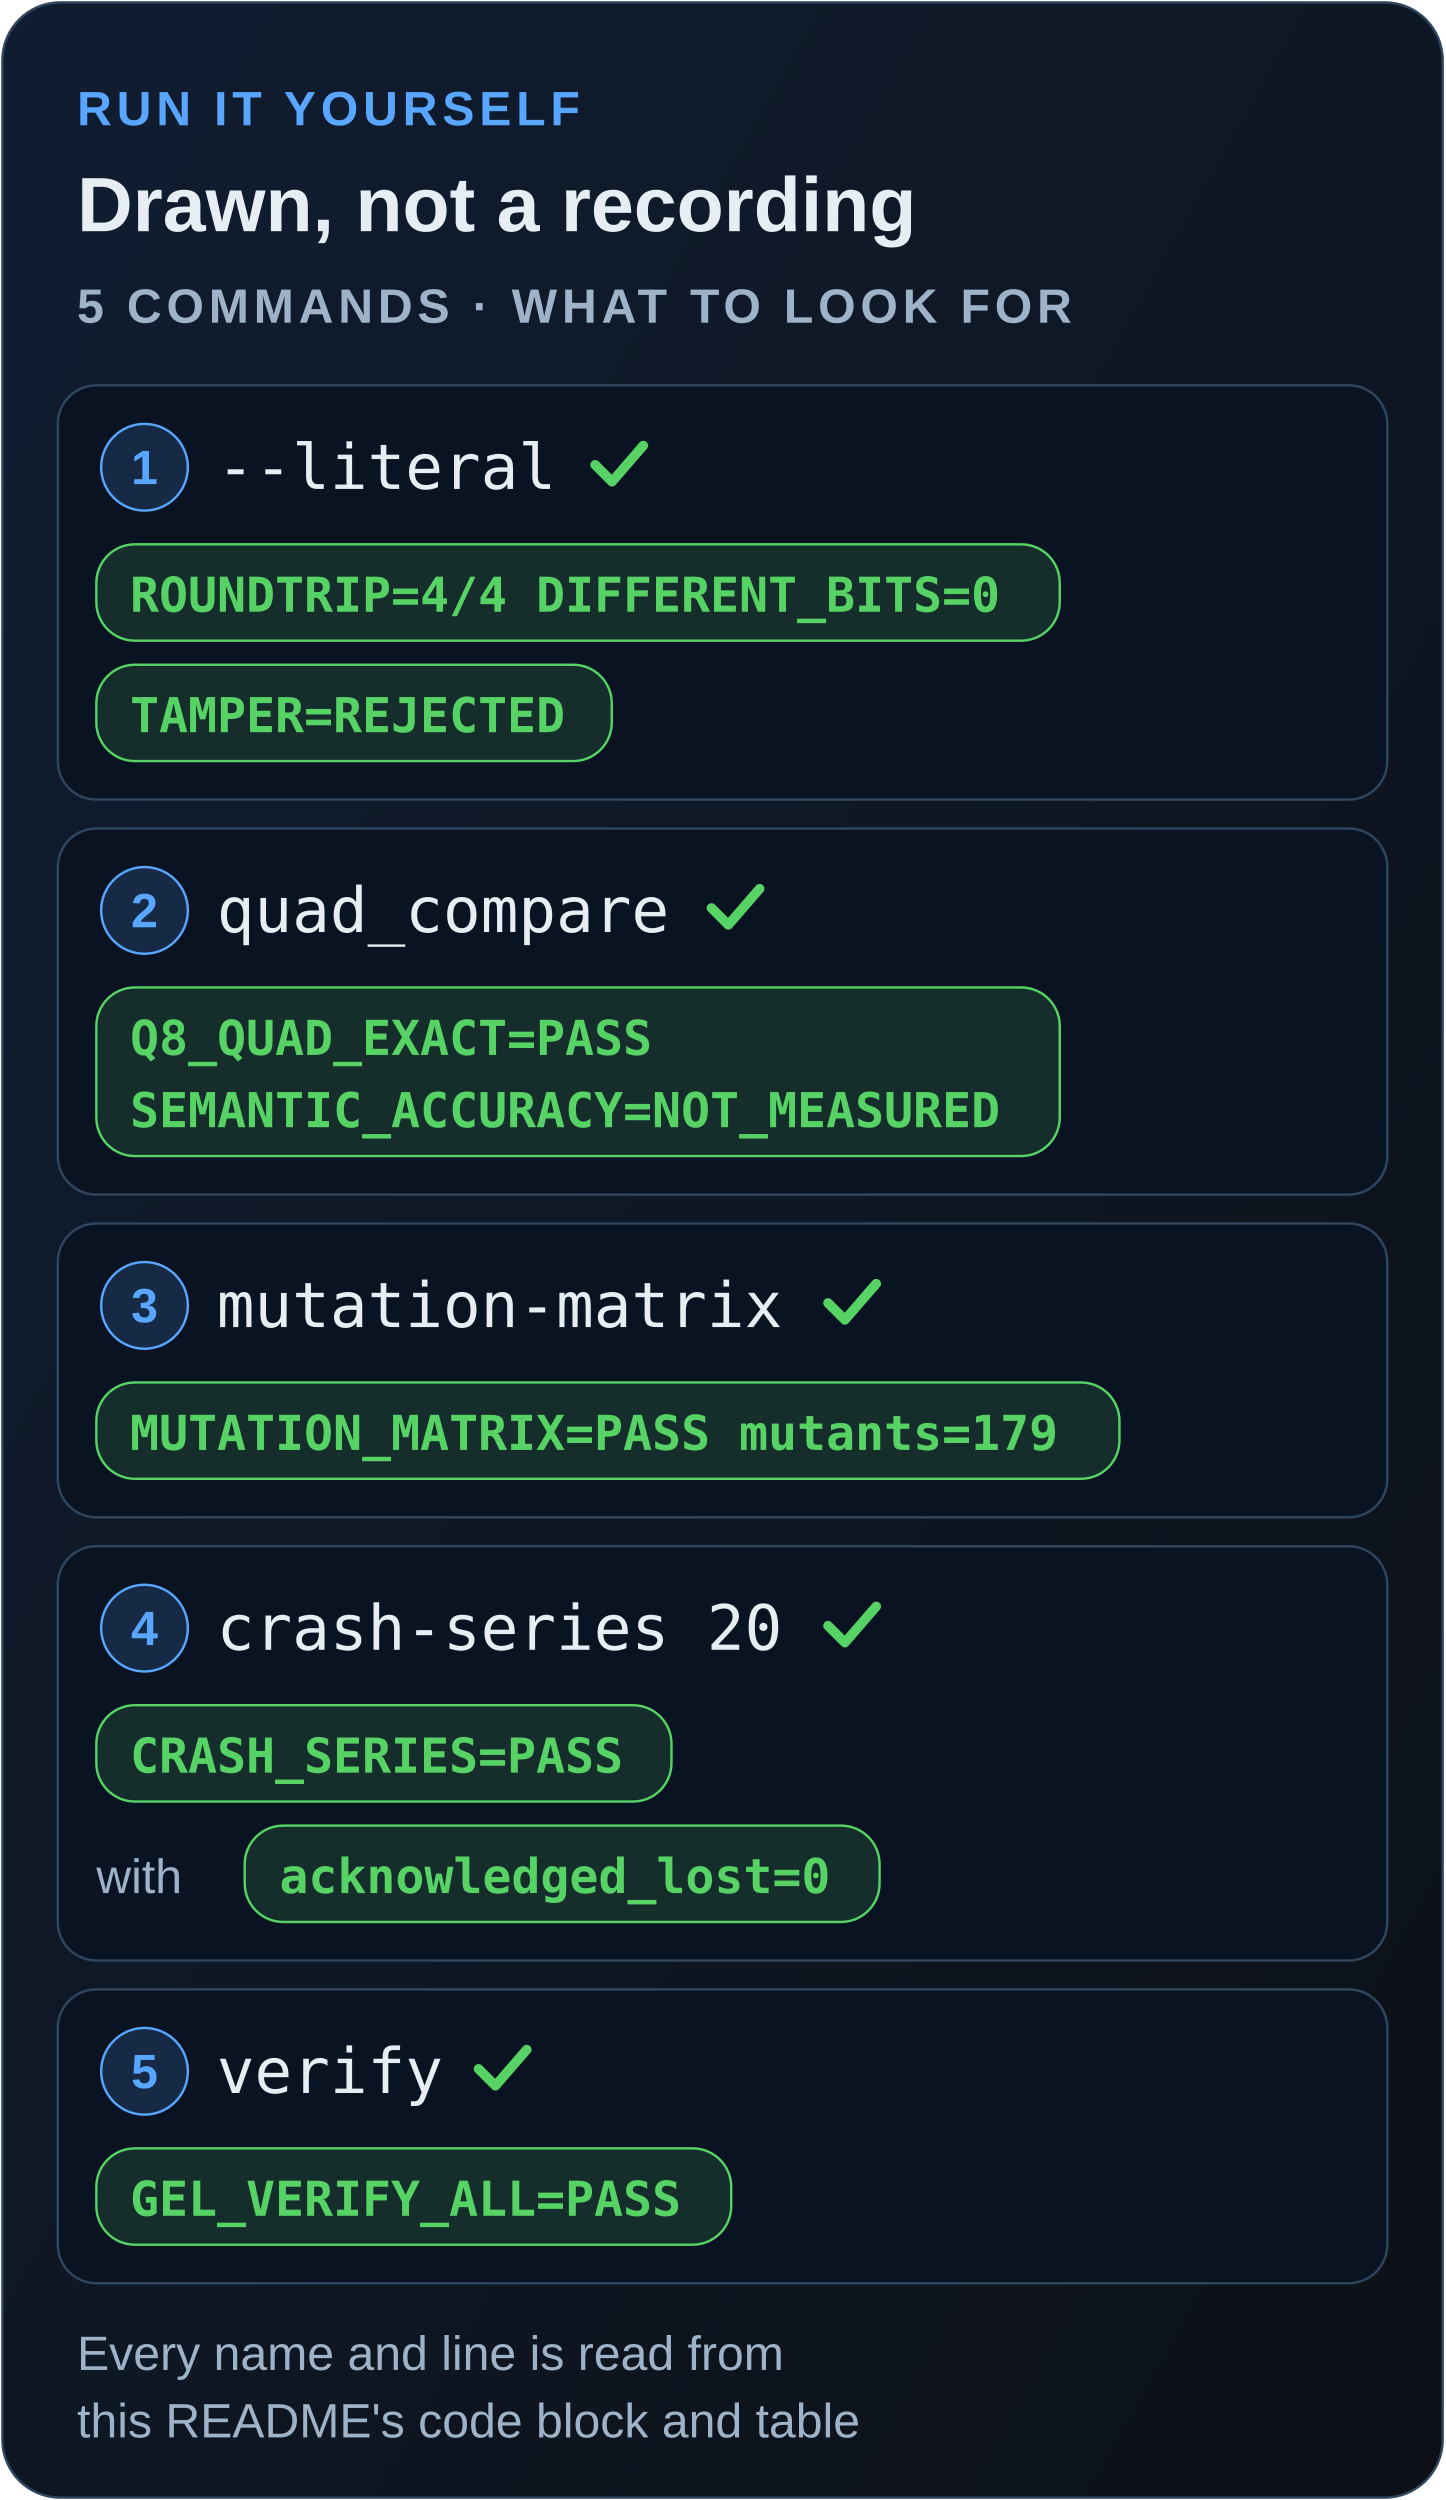
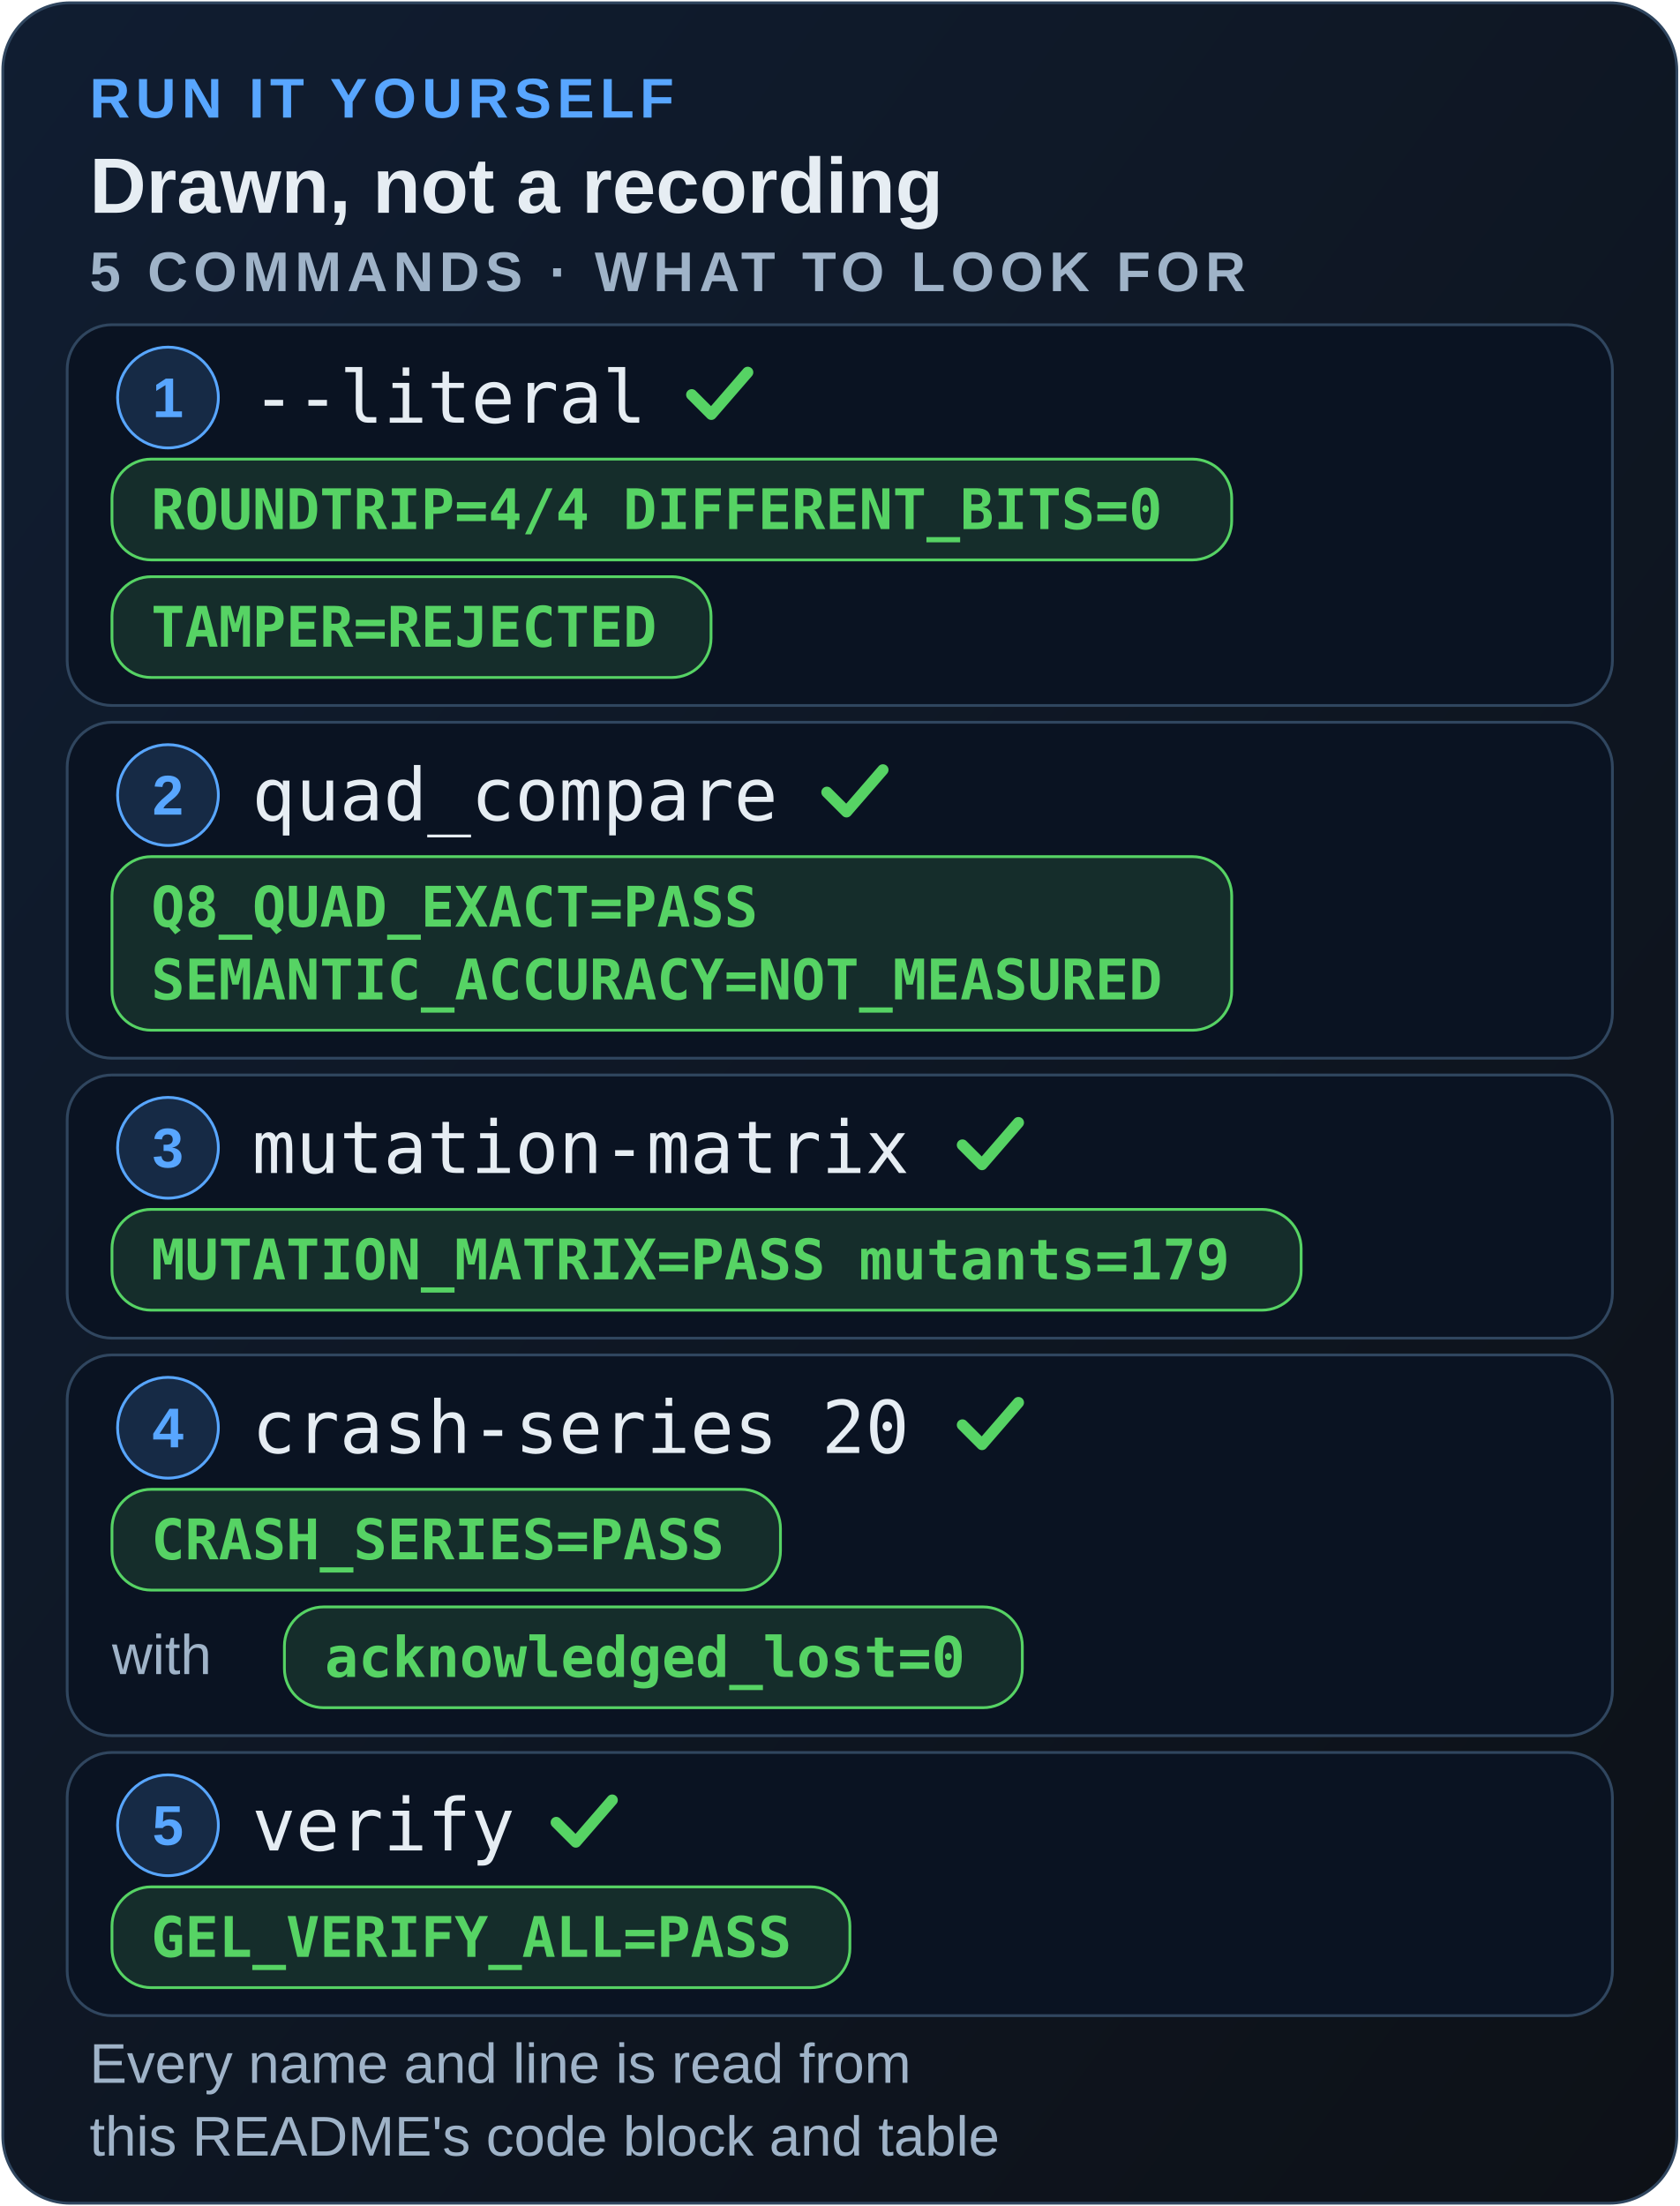
- <svg xmlns="http://www.w3.org/2000/svg" width="600" height="1038" viewBox="0 0 600 1038" role="img" aria-labelledby="t d">
+ <svg xmlns="http://www.w3.org/2000/svg" width="600" height="788" viewBox="0 0 600 788" role="img" aria-labelledby="t d">
  <style>
svg{font-size:20px}
text{font-family:Arial,Helvetica,sans-serif;fill:#e6edf3}
.mono{font-family:ui-monospace,Consolas,"DejaVu Sans Mono",monospace;fill:#9fb3c8}
.kick{font-size:20px;font-weight:700;letter-spacing:2px;fill:#58a6ff}
.mut{fill:#9fb3c8}.b{font-weight:700}.tq-c{transform-box:fill-box;transform-origin:right;transform:scaleX(0)}.tq0{animation:tq-in .4s ease-out 0.30s both}.tq1{animation:tq-type 0.45s steps(9) 0.45s both}.tq2{animation:tq-in .4s ease-out 0.95s both}.tq3{animation:tq-in .4s ease-out 1.00s both}.tq4{animation:tq-type 0.60s steps(12) 1.15s both}.tq5{animation:tq-in .4s ease-out 1.80s both}.tq6{animation:tq-in .4s ease-out 1.70s both}.tq7{animation:tq-type 0.75s steps(15) 1.85s both}.tq8{animation:tq-in .4s ease-out 2.65s both}.tq9{animation:tq-in .4s ease-out 2.40s both}.tq10{animation:tq-type 0.75s steps(15) 2.55s both}.tq11{animation:tq-in .4s ease-out 3.35s both}.tq12{animation:tq-in .4s ease-out 3.10s both}.tq13{animation:tq-type 0.30s steps(6) 3.25s both}.tq14{animation:tq-in .4s ease-out 3.60s both}@media (prefers-reduced-motion:reduce){.tq0,.tq1,.tq2,.tq3,.tq4,.tq5,.tq6,.tq7,.tq8,.tq9,.tq10,.tq11,.tq12,.tq13,.tq14{animation:none}}@keyframes tq-in{from{opacity:0;transform:translateX(-12px)}to{opacity:1;transform:none}}@keyframes tq-type{from{transform:scaleX(1)}to{transform:scaleX(0)}}
</style>
  <defs>
    <linearGradient id="bg" x2="1" y2="1">
      <stop stop-color="#101d31" />
      <stop offset="1" stop-color="#0d1117" />
    </linearGradient>
    <clipPath id="card">
-       <rect x="1" y="1" width="598" height="1036" rx="24" />
+       <rect x="1" y="1" width="598" height="786" rx="24" />
    </clipPath>
  </defs>
-   <rect x="1" y="1" width="598" height="1036" rx="24" fill="url(#bg)" stroke="#30465f" />
-   <text class="kick" x="32" y="52">RUN IT YOURSELF</text>
-   <text x="32" y="96" font-size="32" class="b">Drawn, not a recording</text>
-   <text class="kick" x="32" y="134" style="fill:#9fb3c8">5 COMMANDS · WHAT TO LOOK FOR</text>
+   <rect x="1" y="1" width="598" height="786" rx="24" fill="url(#bg)" stroke="#30465f" />
+   <text class="kick" x="32" y="42">RUN IT YOURSELF</text>
+   <text x="32" y="76" font-size="28" class="b">Drawn, not a recording</text>
+   <text class="kick" x="32" y="104" style="fill:#9fb3c8">5 COMMANDS · WHAT TO LOOK FOR</text>
  <g class="tq0">
-     <rect x="24" y="160" width="552" height="172" rx="16" fill="#0a1322" stroke="#30465f" />
-     <circle cx="60" cy="194" r="18" fill="#58a6ff" fill-opacity=".16" stroke="#58a6ff" />
-     <text x="60" y="201" font-size="20" class="b" text-anchor="middle" style="fill:#58a6ff">1</text>
-     <text x="90" y="203" font-size="26" class="mono" style="fill:#e6edf3">--literal</text>
-     <rect class="tq-c tq1" x="88" y="173" width="155.1" height="38" fill="#0a1322" />
+     <rect x="24" y="116" width="552" height="136" rx="16" fill="#0a1322" stroke="#30465f" />
+     <circle cx="60" cy="142" r="18" fill="#58a6ff" fill-opacity=".16" stroke="#58a6ff" />
+     <text x="60" y="149" font-size="20" class="b" text-anchor="middle" style="fill:#58a6ff">1</text>
+     <text x="90" y="151" font-size="26" class="mono" style="fill:#e6edf3">--literal</text>
+     <rect class="tq-c tq1" x="88" y="121" width="155.1" height="38" fill="#0a1322" />
  </g>
  <g class="tq2">
-     <path d="M247.1 193l7 7 13-15" fill="none" stroke="#56d364" stroke-width="4" stroke-linecap="round" stroke-linejoin="round" />
-     <rect x="40.0" y="226" width="400.0" height="40" rx="16" fill="#56d364" fill-opacity=".14" stroke="#56d364" />
-     <text x="54" y="254" font-size="20" class="mono b" style="fill:#56d364">ROUNDTRIP=4/4 DIFFERENT_BITS=0</text>
-     <rect x="40.0" y="276" width="214.0" height="40" rx="16" fill="#56d364" fill-opacity=".14" stroke="#56d364" />
-     <text x="54" y="304" font-size="20" class="mono b" style="fill:#56d364">TAMPER=REJECTED</text>
+     <path d="M247.1 141l7 7 13-15" fill="none" stroke="#56d364" stroke-width="4" stroke-linecap="round" stroke-linejoin="round" />
+     <rect x="40.0" y="164" width="400.0" height="36" rx="14" fill="#56d364" fill-opacity=".14" stroke="#56d364" />
+     <text x="54" y="189" font-size="20" class="mono b" style="fill:#56d364">ROUNDTRIP=4/4 DIFFERENT_BITS=0</text>
+     <rect x="40.0" y="206" width="214.0" height="36" rx="14" fill="#56d364" fill-opacity=".14" stroke="#56d364" />
+     <text x="54" y="231" font-size="20" class="mono b" style="fill:#56d364">TAMPER=REJECTED</text>
  </g>
  <g class="tq3">
-     <rect x="24" y="344" width="552" height="152" rx="16" fill="#0a1322" stroke="#30465f" />
-     <circle cx="60" cy="378" r="18" fill="#58a6ff" fill-opacity=".16" stroke="#58a6ff" />
-     <text x="60" y="385" font-size="20" class="b" text-anchor="middle" style="fill:#58a6ff">2</text>
-     <text x="90" y="387" font-size="26" class="mono" style="fill:#e6edf3">quad_compare</text>
-     <rect class="tq-c tq4" x="88" y="357" width="203.4" height="38" fill="#0a1322" />
+     <rect x="24" y="258" width="552" height="120" rx="16" fill="#0a1322" stroke="#30465f" />
+     <circle cx="60" cy="284" r="18" fill="#58a6ff" fill-opacity=".16" stroke="#58a6ff" />
+     <text x="60" y="291" font-size="20" class="b" text-anchor="middle" style="fill:#58a6ff">2</text>
+     <text x="90" y="293" font-size="26" class="mono" style="fill:#e6edf3">quad_compare</text>
+     <rect class="tq-c tq4" x="88" y="263" width="203.4" height="38" fill="#0a1322" />
  </g>
  <g class="tq5">
-     <path d="M295.4 377l7 7 13-15" fill="none" stroke="#56d364" stroke-width="4" stroke-linecap="round" stroke-linejoin="round" />
-     <rect x="40.0" y="410" width="400.0" height="70" rx="16" fill="#56d364" fill-opacity=".14" stroke="#56d364" />
-     <text x="54" y="438" font-size="20" class="mono b" style="fill:#56d364">Q8_QUAD_EXACT=PASS</text>
-     <text x="54" y="468" font-size="20" class="mono b" style="fill:#56d364">SEMANTIC_ACCURACY=NOT_MEASURED</text>
+     <path d="M295.4 283l7 7 13-15" fill="none" stroke="#56d364" stroke-width="4" stroke-linecap="round" stroke-linejoin="round" />
+     <rect x="40.0" y="306" width="400.0" height="62" rx="14" fill="#56d364" fill-opacity=".14" stroke="#56d364" />
+     <text x="54" y="331" font-size="20" class="mono b" style="fill:#56d364">Q8_QUAD_EXACT=PASS</text>
+     <text x="54" y="357" font-size="20" class="mono b" style="fill:#56d364">SEMANTIC_ACCURACY=NOT_MEASURED</text>
  </g>
  <g class="tq6">
-     <rect x="24" y="508" width="552" height="122" rx="16" fill="#0a1322" stroke="#30465f" />
-     <circle cx="60" cy="542" r="18" fill="#58a6ff" fill-opacity=".16" stroke="#58a6ff" />
-     <text x="60" y="549" font-size="20" class="b" text-anchor="middle" style="fill:#58a6ff">3</text>
-     <text x="90" y="551" font-size="26" class="mono" style="fill:#e6edf3">mutation-matrix</text>
-     <rect class="tq-c tq7" x="88" y="521" width="251.8" height="38" fill="#0a1322" />
+     <rect x="24" y="384" width="552" height="94" rx="16" fill="#0a1322" stroke="#30465f" />
+     <circle cx="60" cy="410" r="18" fill="#58a6ff" fill-opacity=".16" stroke="#58a6ff" />
+     <text x="60" y="417" font-size="20" class="b" text-anchor="middle" style="fill:#58a6ff">3</text>
+     <text x="90" y="419" font-size="26" class="mono" style="fill:#e6edf3">mutation-matrix</text>
+     <rect class="tq-c tq7" x="88" y="389" width="251.8" height="38" fill="#0a1322" />
  </g>
  <g class="tq8">
-     <path d="M343.8 541l7 7 13-15" fill="none" stroke="#56d364" stroke-width="4" stroke-linecap="round" stroke-linejoin="round" />
-     <rect x="40.0" y="574" width="424.8" height="40" rx="16" fill="#56d364" fill-opacity=".14" stroke="#56d364" />
-     <text x="54" y="602" font-size="20" class="mono b" style="fill:#56d364">MUTATION_MATRIX=PASS mutants=179</text>
+     <path d="M343.8 409l7 7 13-15" fill="none" stroke="#56d364" stroke-width="4" stroke-linecap="round" stroke-linejoin="round" />
+     <rect x="40.0" y="432" width="424.8" height="36" rx="14" fill="#56d364" fill-opacity=".14" stroke="#56d364" />
+     <text x="54" y="457" font-size="20" class="mono b" style="fill:#56d364">MUTATION_MATRIX=PASS mutants=179</text>
  </g>
  <g class="tq9">
-     <rect x="24" y="642" width="552" height="172" rx="16" fill="#0a1322" stroke="#30465f" />
-     <circle cx="60" cy="676" r="18" fill="#58a6ff" fill-opacity=".16" stroke="#58a6ff" />
-     <text x="60" y="683" font-size="20" class="b" text-anchor="middle" style="fill:#58a6ff">4</text>
-     <text x="90" y="685" font-size="26" class="mono" style="fill:#e6edf3">crash-series 20</text>
-     <rect class="tq-c tq10" x="88" y="655" width="251.8" height="38" fill="#0a1322" />
+     <rect x="24" y="484" width="552" height="136" rx="16" fill="#0a1322" stroke="#30465f" />
+     <circle cx="60" cy="510" r="18" fill="#58a6ff" fill-opacity=".16" stroke="#58a6ff" />
+     <text x="60" y="517" font-size="20" class="b" text-anchor="middle" style="fill:#58a6ff">4</text>
+     <text x="90" y="519" font-size="26" class="mono" style="fill:#e6edf3">crash-series 20</text>
+     <rect class="tq-c tq10" x="88" y="489" width="251.8" height="38" fill="#0a1322" />
  </g>
  <g class="tq11">
-     <path d="M343.8 675l7 7 13-15" fill="none" stroke="#56d364" stroke-width="4" stroke-linecap="round" stroke-linejoin="round" />
-     <rect x="40.0" y="708" width="238.8" height="40" rx="16" fill="#56d364" fill-opacity=".14" stroke="#56d364" />
-     <text x="54" y="736" font-size="20" class="mono b" style="fill:#56d364">CRASH_SERIES=PASS</text>
-     <text x="40" y="786" font-size="20" style="fill:#9fb3c8">with</text>
-     <rect x="101.6" y="758" width="263.6" height="40" rx="16" fill="#56d364" fill-opacity=".14" stroke="#56d364" />
-     <text x="116" y="786" font-size="20" class="mono b" style="fill:#56d364">acknowledged_lost=0</text>
+     <path d="M343.8 509l7 7 13-15" fill="none" stroke="#56d364" stroke-width="4" stroke-linecap="round" stroke-linejoin="round" />
+     <rect x="40.0" y="532" width="238.8" height="36" rx="14" fill="#56d364" fill-opacity=".14" stroke="#56d364" />
+     <text x="54" y="557" font-size="20" class="mono b" style="fill:#56d364">CRASH_SERIES=PASS</text>
+     <text x="40" y="598" font-size="20" style="fill:#9fb3c8">with</text>
+     <rect x="101.6" y="574" width="263.6" height="36" rx="14" fill="#56d364" fill-opacity=".14" stroke="#56d364" />
+     <text x="116" y="599" font-size="20" class="mono b" style="fill:#56d364">acknowledged_lost=0</text>
  </g>
  <g class="tq12">
-     <rect x="24" y="826" width="552" height="122" rx="16" fill="#0a1322" stroke="#30465f" />
-     <circle cx="60" cy="860" r="18" fill="#58a6ff" fill-opacity=".16" stroke="#58a6ff" />
-     <text x="60" y="867" font-size="20" class="b" text-anchor="middle" style="fill:#58a6ff">5</text>
-     <text x="90" y="869" font-size="26" class="mono" style="fill:#e6edf3">verify</text>
-     <rect class="tq-c tq13" x="88" y="839" width="106.7" height="38" fill="#0a1322" />
+     <rect x="24" y="626" width="552" height="94" rx="16" fill="#0a1322" stroke="#30465f" />
+     <circle cx="60" cy="652" r="18" fill="#58a6ff" fill-opacity=".16" stroke="#58a6ff" />
+     <text x="60" y="659" font-size="20" class="b" text-anchor="middle" style="fill:#58a6ff">5</text>
+     <text x="90" y="661" font-size="26" class="mono" style="fill:#e6edf3">verify</text>
+     <rect class="tq-c tq13" x="88" y="631" width="106.7" height="38" fill="#0a1322" />
  </g>
  <g class="tq14">
-     <path d="M198.7 859l7 7 13-15" fill="none" stroke="#56d364" stroke-width="4" stroke-linecap="round" stroke-linejoin="round" />
-     <rect x="40.0" y="892" width="263.6" height="40" rx="16" fill="#56d364" fill-opacity=".14" stroke="#56d364" />
-     <text x="54" y="920" font-size="20" class="mono b" style="fill:#56d364">GEL_VERIFY_ALL=PASS</text>
+     <path d="M198.7 651l7 7 13-15" fill="none" stroke="#56d364" stroke-width="4" stroke-linecap="round" stroke-linejoin="round" />
+     <rect x="40.0" y="674" width="263.6" height="36" rx="14" fill="#56d364" fill-opacity=".14" stroke="#56d364" />
+     <text x="54" y="699" font-size="20" class="mono b" style="fill:#56d364">GEL_VERIFY_ALL=PASS</text>
  </g>
-   <text x="32" y="984" font-size="20" class="mut">Every name and line is read from</text>
-   <text x="32" y="1012" font-size="20" class="mut">this README's code block and table</text>
+   <text x="32" y="744" font-size="20" class="mut">Every name and line is read from</text>
+   <text x="32" y="770" font-size="20" class="mut">this README's code block and table</text>
</svg>
